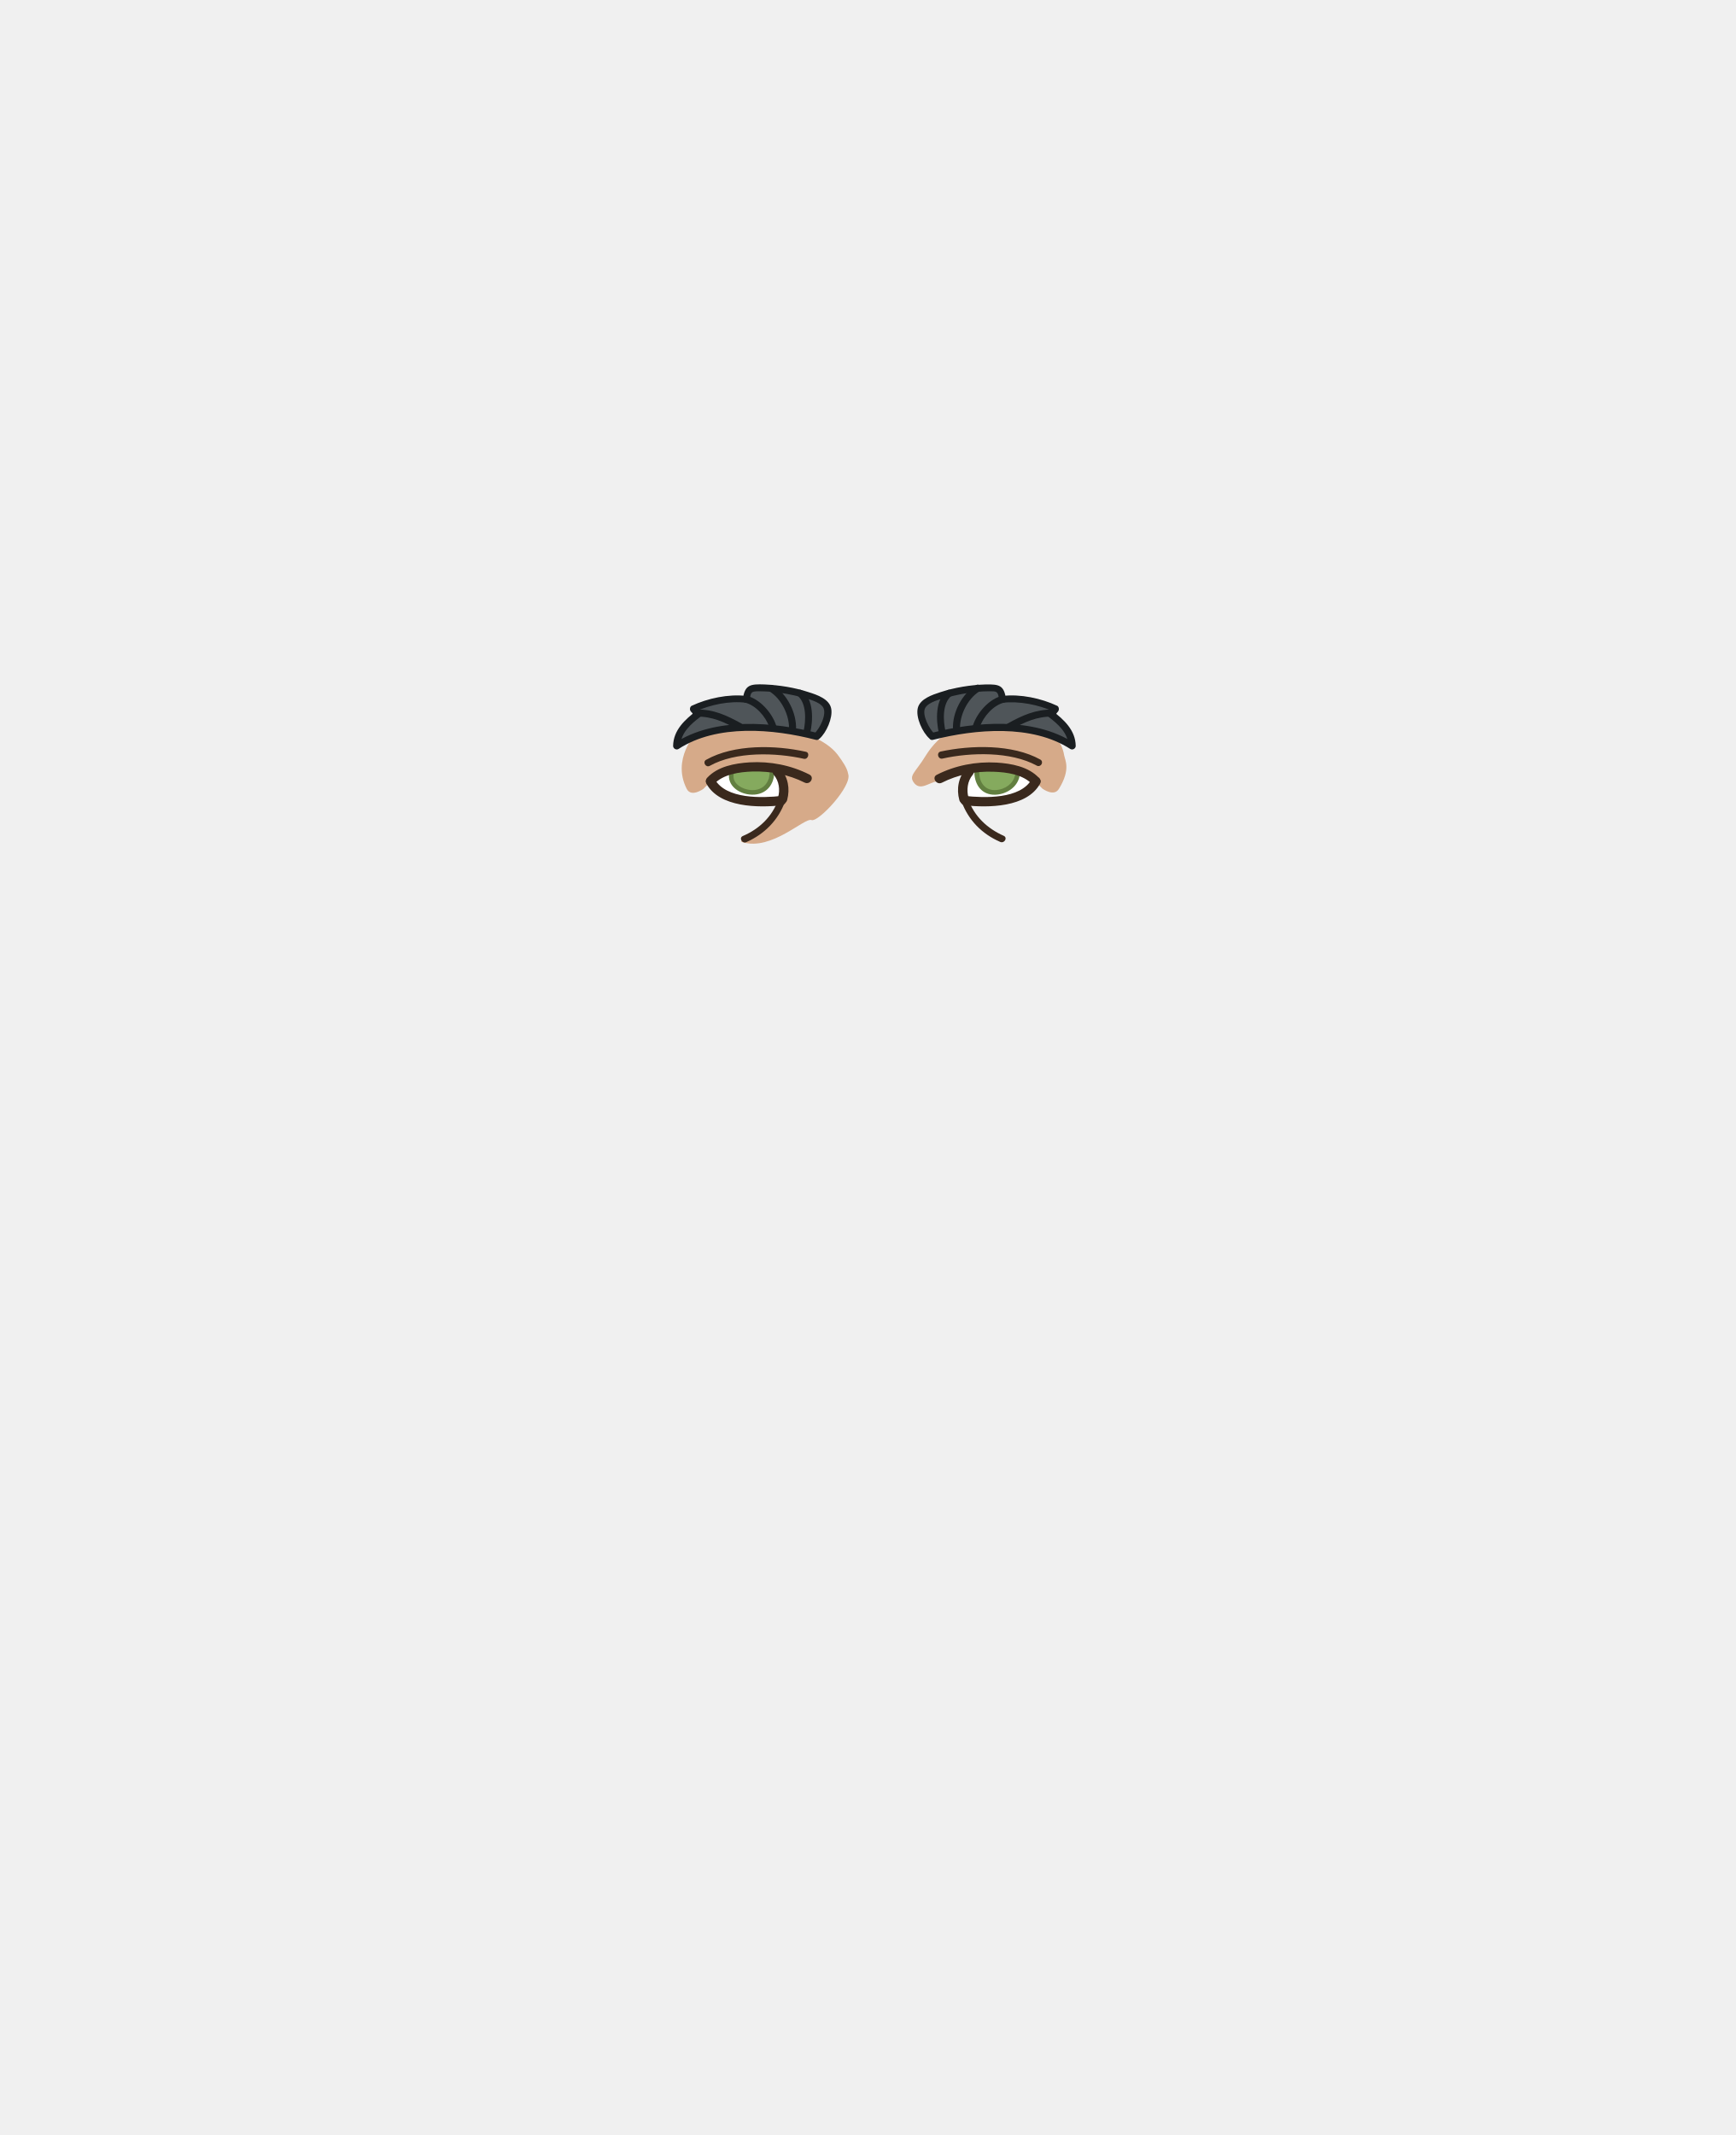
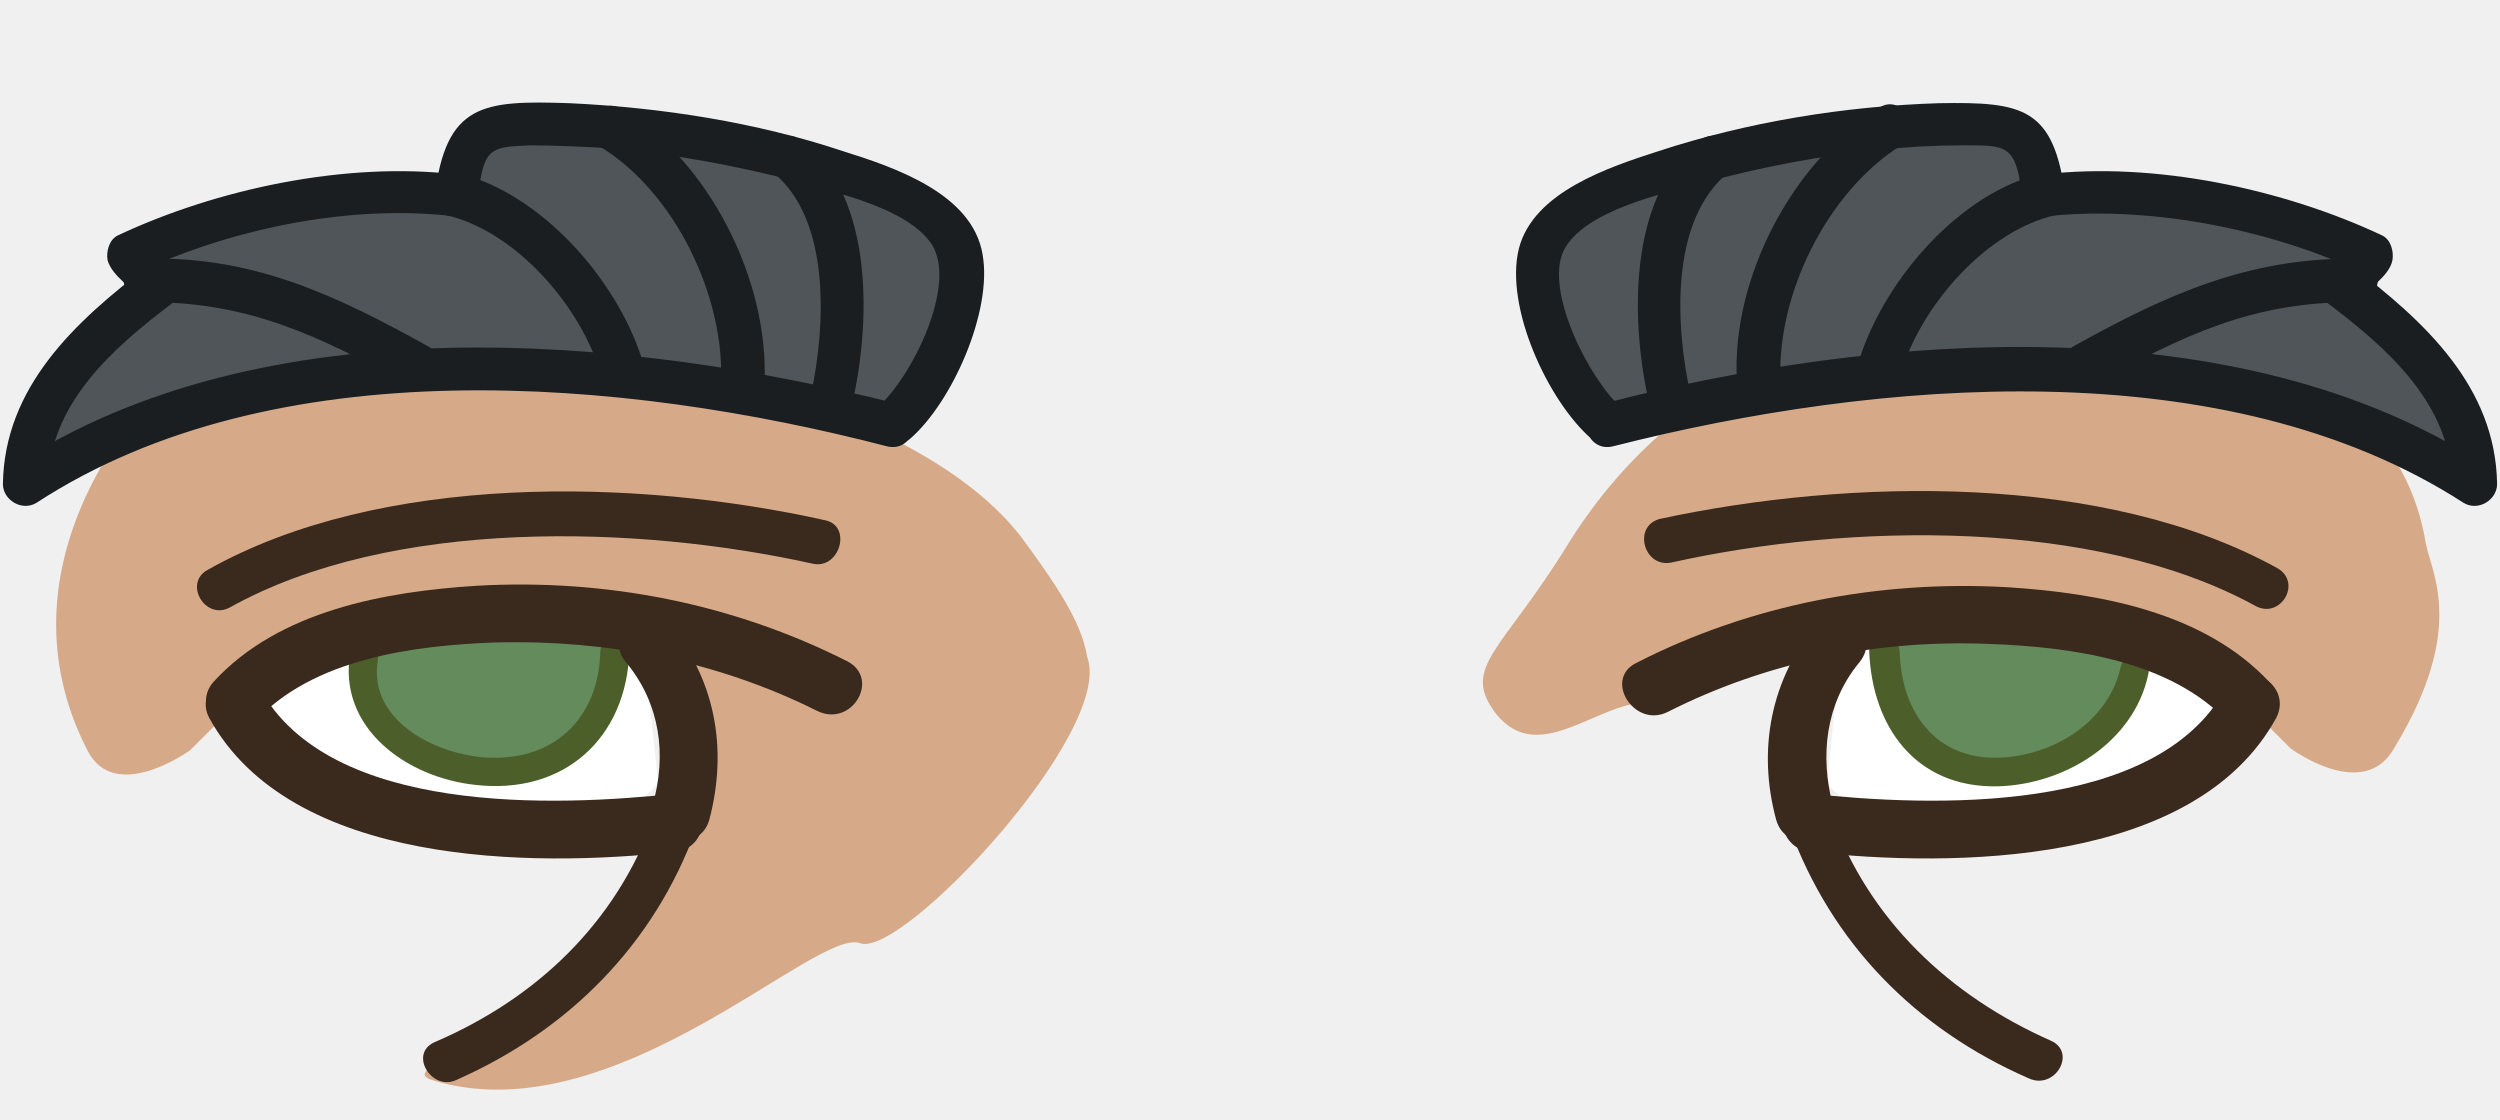
- <svg xmlns="http://www.w3.org/2000/svg" version="1.1" id="Layer_1" x="0px" y="0px" viewBox="0 0 739.6 909.9" style="enable-background:new 0 0 739.6 909.9;" xml:space="preserve">
+ <svg xmlns="http://www.w3.org/2000/svg" version="1.1" id="Layer_1" x="0px" y="0px" viewBox="0 0 172 77" style="enable-background:new 0 0 172 77;" xml:space="preserve">
  <style type="text/css">
- 	.st0{fill-rule:evenodd;clip-rule:evenodd;fill:#D6AA89;}
- 	.st1{fill-rule:evenodd;clip-rule:evenodd;fill:#FFFFFF;}
- 	.st2{fill-rule:evenodd;clip-rule:evenodd;fill:#85AA5E;}
- 	.st3{fill:#627F40;}
+ 	.st0{fill:#D6AA89;}
+ 	.st1{fill:#FFFFFF;}
+ 	.st2{fill:#648B5C;}
+ 	.st3{fill:#4C5F2B;}
	.st4{fill:#3A291D;}
	.st5{fill:#4F5559;}
	.st6{fill:#1A1E21;}
</style>
  <g>
    <g>
-       <path class="st0" d="M453.6,322c-1.2-7.2-5.9-9.4-5.9-9.4l-7.1-2.4l-8.3-1.2l-9.4-1.2l-7.1,1.2l-10.6,2.4c0,0-5.8,2.9-10.6,10.6    c-4.6,7.5-7.5,8.5-4.9,11.8c2.7,3.2,6.2-0.2,9.5-0.8c3.3-0.6,16.6-6.3,16.6-6.3h10.7l11.9,3.5l5.9,5.9c0,0,5,3.7,7.1,0    C456.4,327.9,454,324.1,453.6,322z" />
+       <path class="st0" d="M166.9,37.4c-1.2-7.2-5.9-9.4-5.9-9.4l-7.1-2.4l-8.3-1.2l-9.4-1.2l-7.1,1.2l-10.6,2.4c0,0-5.8,2.9-10.6,10.6    c-4.6,7.5-7.5,8.5-4.9,11.8c2.7,3.2,6.2-0.2,9.5-0.8s16.6-6.3,16.6-6.3h10.7l11.9,3.5l5.9,5.9c0,0,5,3.7,7.1,0    C169.7,43.3,167.3,39.5,166.9,37.4z" />
    </g>
    <g>
      <g>
-         <polygon class="st1" points="439.5,329.1 431.2,327.9 413.5,327.9 412.4,338.5 414.7,340.9 423,342.1 432.4,340.9 438.3,338.5      441.8,332.6    " />
+         <polygon class="st1" points="152.8,44.5 144.5,43.3 126.8,43.3 125.7,53.9 128,56.3 136.3,57.5 145.7,56.3 151.6,53.9 155.1,48         " />
      </g>
      <g>
-         <polygon class="st2" points="432.4,326.7 421.8,327.9 415.9,327.9 417.1,335 423,338.5 428.9,337.3 433.6,331.5    " />
+         <polygon class="st2" points="145.7,42.1 135.1,43.3 129.2,43.3 130.4,50.4 136.3,53.9 142.2,52.7 146.9,46.9    " />
      </g>
      <g>
        <g>
-           <path class="st3" d="M415.3,329.4c0.2,5.2,3.2,9.4,8.8,9.3c4.6-0.1,9.4-3,10.4-7.7c0.3-1.3-1.6-1.8-1.9-0.5      c-0.8,3.6-4.3,5.9-7.9,6.2c-4.6,0.4-7.2-2.9-7.3-7.3C417.3,328.1,415.3,328.1,415.3,329.4L415.3,329.4z" />
+           <path class="st3" d="M128.6,44.8c0.2,5.2,3.2,9.4,8.8,9.3c4.6-0.1,9.4-3,10.4-7.7c0.3-1.3-1.6-1.8-1.9-0.5      c-0.8,3.6-4.3,5.9-7.9,6.2c-4.6,0.4-7.2-2.9-7.3-7.3C130.6,43.5,128.6,43.5,128.6,44.8L128.6,44.8z" />
        </g>
        <g>
-           <path class="st4" d="M401.4,333.6c6.9-3.5,14.5-5,22.1-4.7c5.6,0.2,12.6,1.1,16.6,5.5c1.7,1.9,4.6-0.9,2.8-2.8      c-4.5-4.9-11.8-6.2-18.1-6.6c-8.8-0.5-17.7,1.2-25.5,5.2C397,331.3,399.1,334.7,401.4,333.6L401.4,333.6z" />
+           <path class="st4" d="M114.7,49c6.9-3.5,14.5-5,22.1-4.7c5.6,0.2,12.6,1.1,16.6,5.5c1.7,1.9,4.6-0.9,2.8-2.8      c-4.5-4.9-11.8-6.2-18.1-6.6c-8.8-0.5-17.7,1.2-25.5,5.2C110.3,46.7,112.4,50.1,114.7,49L114.7,49z" />
        </g>
        <g>
-           <path class="st4" d="M412.8,340c-0.9-3.4-0.5-7,1.8-9.8c1.7-2-1.2-4.8-2.8-2.8c-3.3,3.9-4.2,8.8-2.9,13.6      C409.6,343.5,413.4,342.5,412.8,340L412.8,340z" />
+           <path class="st4" d="M126.1,55.4c-0.9-3.4-0.5-7,1.8-9.8c1.7-2-1.2-4.8-2.8-2.8c-3.3,3.9-4.2,8.8-2.9,13.6      C122.9,58.9,126.7,57.9,126.1,55.4L126.1,55.4z" />
        </g>
        <g>
-           <path class="st4" d="M411.2,343.2c9.9,1.1,26.5,1,32.1-9.2c1.2-2.3-2.2-4.3-3.5-2c-4.8,8.7-20.3,8.1-28.6,7.2      C408.6,338.9,408.7,342.9,411.2,343.2L411.2,343.2z" />
+           <path class="st4" d="M124.5,58.6c9.9,1.1,26.5,1,32.1-9.2c1.2-2.3-2.2-4.3-3.5-2c-4.8,8.7-20.3,8.1-28.6,7.2      C121.9,54.3,122,58.3,124.5,58.6L124.5,58.6z" />
        </g>
        <g>
-           <path class="st4" d="M409.8,341.5c2.9,8,8.7,13.9,16.5,17.3c1.8,0.8,3.3-1.8,1.5-2.6c-7-3.1-12.5-8.3-15.1-15.5      C412,338.9,409.1,339.7,409.8,341.5L409.8,341.5z" />
+           <path class="st4" d="M123.1,56.9c2.9,8,8.7,13.9,16.5,17.3c1.8,0.8,3.3-1.8,1.5-2.6c-7-3.1-12.5-8.3-15.1-15.5      C125.3,54.3,122.4,55.1,123.1,56.9L123.1,56.9z" />
        </g>
      </g>
      <g>
-         <path class="st4" d="M401.7,323.3c12.1-2.7,29.1-3.1,40.2,3c1.7,0.9,3.2-1.6,1.5-2.6c-11.9-6.6-29.5-6.2-42.5-3.4     C399,320.8,399.8,323.7,401.7,323.3L401.7,323.3z" />
+         <path class="st4" d="M115,38.7c12.1-2.7,29.1-3.1,40.2,3c1.7,0.9,3.2-1.6,1.5-2.6c-11.9-6.6-29.5-6.2-42.5-3.4     C112.3,36.2,113.1,39.1,115,38.7L115,38.7z" />
      </g>
    </g>
    <g>
-       <path class="st0" d="M361.5,329.8c-0.4-2.5-2.3-5.2-4.5-8.2c-5.5-7.2-17.9-10.2-17.9-10.2l-10.6-2.4l-7.1-1.2L312,309l-8.3,1.2    l-7.1,2.4c0,0-10.4,10.9-3.9,23.6c1.9,3.8,7.1,0,7.1,0l5.9-5.9l11.9-3.5h10.7c0,0,1.4,0.8,3.4,1.9h0c0,0,2.7,9.2,1.2,13.7    c-4.4,12.7-19.9,15.4-16.5,16.5c12.5,3.9,26.5-10.6,29.5-9.4C348.8,350.5,363.4,334.9,361.5,329.8z" />
+       <path class="st0" d="M74.8,45.2c-0.4-2.5-2.3-5.2-4.5-8.2c-5.5-7.2-17.9-10.2-17.9-10.2l-10.6-2.4l-7.1-1.2l-9.4,1.2L17,25.6    L9.9,28c0,0-10.4,10.9-3.9,23.6c1.9,3.8,7.1,0,7.1,0l5.9-5.9l11.9-3.5h10.7c0,0,1.4,0.8,3.4,1.9l0,0c0,0,2.7,9.2,1.2,13.7    c-4.4,12.7-19.9,15.4-16.5,16.5c12.5,3.9,26.5-10.6,29.5-9.4C62.1,65.9,76.7,50.3,74.8,45.2z" />
    </g>
    <g>
      <g>
-         <polygon class="st1" points="330.8,327.9 313.1,327.9 304.9,329.1 302.5,332.6 306.1,338.5 312,340.9 321.4,342.1 329.6,340.9      332,338.5    " />
+         <polygon class="st1" points="44.1,43.3 26.4,43.3 18.2,44.5 15.8,48 19.4,53.9 25.3,56.3 34.7,57.5 42.9,56.3 45.3,53.9    " />
      </g>
      <g>
-         <polygon class="st2" points="322.6,327.9 312,326.7 310.8,331.5 315.5,337.3 321.4,338.5 327.3,335 328.5,327.9    " />
+         <polygon class="st2" points="35.9,43.3 25.3,42.1 24.1,46.9 28.8,52.7 34.7,53.9 40.6,50.4 41.8,43.3    " />
      </g>
      <g>
        <g>
-           <path class="st3" d="M328,329.4c-0.1,4.7-3.3,7.7-8.1,7.3c-3.4-0.3-7.9-2.6-7.2-6.7c0.2-1.3-1.7-1.8-1.9-0.5      c-0.9,5.2,3.9,8.6,8.6,9.1c6.1,0.7,10.4-3.2,10.6-9.2C330.1,328.1,328.1,328.1,328,329.4L328,329.4z" />
+           <path class="st3" d="M41.3,44.8c-0.1,4.7-3.3,7.7-8.1,7.3c-3.4-0.3-7.9-2.6-7.2-6.7c0.2-1.3-1.7-1.8-1.9-0.5      c-0.9,5.2,3.9,8.6,8.6,9.1c6.1,0.7,10.4-3.2,10.6-9.2C43.4,43.5,41.4,43.5,41.3,44.8L41.3,44.8z" />
        </g>
        <g>
-           <path class="st4" d="M345,330.1c-7.9-4-16.7-5.7-25.5-5.2c-6.3,0.4-13.6,1.7-18.1,6.6c-1.7,1.9,1.1,4.7,2.8,2.8      c4-4.4,11-5.3,16.6-5.5c7.7-0.2,15.3,1.3,22.1,4.7C345.3,334.7,347.3,331.3,345,330.1L345,330.1z" />
+           <path class="st4" d="M58.3,45.5c-7.9-4-16.7-5.7-25.5-5.2c-6.3,0.4-13.6,1.7-18.1,6.6c-1.7,1.9,1.1,4.7,2.8,2.8      c4-4.4,11-5.3,16.6-5.5c7.7-0.2,15.3,1.3,22.1,4.7C58.6,50.1,60.6,46.7,58.3,45.5L58.3,45.5z" />
        </g>
        <g>
-           <path class="st4" d="M335.5,341c1.3-4.9,0.4-9.8-2.9-13.6c-1.7-2-4.5,0.9-2.8,2.8c2.3,2.8,2.8,6.3,1.8,9.8      C330.9,342.5,334.8,343.5,335.5,341L335.5,341z" />
+           <path class="st4" d="M48.8,56.4c1.3-4.9,0.4-9.8-2.9-13.6c-1.7-2-4.5,0.9-2.8,2.8c2.3,2.8,2.8,6.3,1.8,9.8      C44.2,57.9,48.1,58.9,48.8,56.4L48.8,56.4z" />
        </g>
        <g>
-           <path class="st4" d="M333.2,339.2c-8.3,0.9-23.8,1.5-28.6-7.2c-1.2-2.3-4.7-0.2-3.5,2c5.6,10.2,22.2,10.3,32.1,9.2      C335.7,342.9,335.7,338.9,333.2,339.2L333.2,339.2z" />
+           <path class="st4" d="M46.5,54.6c-8.3,0.9-23.8,1.5-28.6-7.2c-1.2-2.3-4.7-0.2-3.5,2c5.6,10.2,22.2,10.3,32.1,9.2      C49,58.3,49,54.3,46.5,54.6L46.5,54.6z" />
        </g>
        <g>
-           <path class="st4" d="M331.7,340.8c-2.6,7.3-8.1,12.5-15.1,15.5c-1.8,0.8-0.2,3.4,1.5,2.6c7.7-3.4,13.6-9.3,16.5-17.3      C335.3,339.7,332.4,338.9,331.7,340.8L331.7,340.8z" />
+           <path class="st4" d="M45,56.2c-2.6,7.3-8.1,12.5-15.1,15.5c-1.8,0.8-0.2,3.4,1.5,2.6C39.1,70.9,45,65,47.9,57      C48.6,55.1,45.7,54.3,45,56.2L45,56.2z" />
        </g>
      </g>
      <g>
-         <path class="st4" d="M343.5,320.4c-13-2.9-30.6-3.3-42.5,3.4c-1.7,0.9-0.2,3.5,1.5,2.6c11.1-6.2,28.1-5.7,40.2-3     C344.5,323.7,345.3,320.8,343.5,320.4L343.5,320.4z" />
+         <path class="st4" d="M56.8,35.8c-13-2.9-30.6-3.3-42.5,3.4c-1.7,0.9-0.2,3.5,1.5,2.6c11.1-6.2,28.1-5.7,40.2-3     C57.8,39.1,58.6,36.2,56.8,35.8L56.8,35.8z" />
      </g>
    </g>
    <g>
-       <path class="st5" d="M456.3,316.9c-8.1-5-18.4-7.5-30.8-7.5c-8.7,0-18.5,1.3-28.2,3.8c-2.5-2.2-5-8-4.2-11    c0.7-2.8,5.2-4.3,8.2-5.3c4.8-1.6,10-2.6,15.4-3l0.2,0c1.2-0.1,2.3-0.2,3.2-0.2c0.6,0,1.1,0,1.6,0c3.6,0,4.3,0.4,4.9,3.2l0.4,1.7    l1.8-0.1c0.8-0.1,1.7-0.1,2.5-0.1c5.7,0,12.4,1.5,17.8,4c-0.1,0.1-0.1,0.1-0.2,0.2l-0.6,0.5l-0.1,0.8c0,0-0.3,1.3-0.3,1.3l0.9,0.8    C452.3,308.6,455.8,312.1,456.3,316.9z" />
-       <path class="st5" d="M289.1,316.9c8.1-5,18.4-7.5,30.8-7.5c8.7,0,18.5,1.3,28.2,3.8c2.5-2.2,5-8,4.2-11c-0.7-2.8-5.2-4.3-8.2-5.3    c-4.8-1.6-10-2.6-15.4-3l-0.2,0c-1.2-0.1-2.3-0.2-3.2-0.2c-0.6,0-1.1,0-1.6,0c-3.6,0-4.3,0.4-4.9,3.2l-0.4,1.7l-1.8-0.1    c-0.8-0.1-1.7-0.1-2.5-0.1c-5.7,0-12.4,1.5-17.8,4c0.1,0.1,0.1,0.1,0.2,0.2l0.6,0.5l0.1,0.8c0,0,0.3,1.3,0.3,1.3l-0.9,0.8    C293.1,308.6,289.6,312.1,289.1,316.9z" />
-     </g>
-     <g>
      <g>
-         <g>
-           <path class="st6" d="M398.3,312.7c-2.2-1.9-5.4-8.1-4-10.9c1.4-2.7,6.8-3.9,9.5-4.6c4-1.1,8.2-1.9,12.3-2.3      c1.9-0.2,3.7-0.3,5.6-0.3c3,0,3.7-0.1,4.1,3.4c0.1,0.7,0.6,1.6,1.5,1.5c7-0.8,15.4,0.8,21.8,3.8c-0.2-0.6-0.5-1.1-0.7-1.7      c0.3-1.2-1.4,1.1-1.8,1.5c-0.7,0.8-0.5,1.8,0.3,2.4c4.1,3.1,8.4,6.9,8.5,12.4c0.8-0.4,1.5-0.9,2.3-1.3      c-17.1-11.1-42-9.1-60.8-4.2c-1.9,0.5-1.1,3.4,0.8,2.9c18.1-4.6,42.1-6.7,58.5,3.9c1,0.6,2.3-0.2,2.3-1.3c-0.1-6.7-5-11.2-10-15      c0.1,0.8,0.2,1.6,0.3,2.4c0.7-0.7,2.3-1.7,2.5-2.8c0.1-0.6-0.1-1.4-0.7-1.7c-6.8-3.2-15.7-5.1-23.3-4.2c0.5,0.5,1,1,1.5,1.5      c-0.8-6.1-2.9-6.5-8.7-6.4c-6.5,0.2-13.2,1.3-19.3,3.3c-3.4,1.1-8.6,2.8-9.6,6.7c-1,4,2,10.5,5,13.1      C397.6,316.1,399.7,314,398.3,312.7z" />
-         </g>
-         <g>
-           <path class="st6" d="M403,311.7c-1-4.5-1.5-12,2.7-15.3c1.5-1.2-0.6-3.3-2.1-2.1c-5,3.9-4.7,12.7-3.4,18.2      C400.5,314.4,403.4,313.6,403,311.7L403,311.7z" />
-         </g>
-         <g>
-           <path class="st6" d="M409.2,310.9c-0.3-6,3.2-13.1,8.3-16.3c1.6-1,0.1-3.6-1.5-2.6c-6,3.7-10.2,11.8-9.8,18.8      C406.3,312.8,409.3,312.8,409.2,310.9L409.2,310.9z" />
-         </g>
-         <g>
-           <path class="st6" d="M417.6,309.9c1.5-4.5,5.8-9.4,10.5-10.5c1.9-0.4,1.1-3.3-0.8-2.9c-5.7,1.3-10.8,7.2-12.6,12.6      C414.1,310.9,417,311.7,417.6,309.9L417.6,309.9z" />
-         </g>
-         <g>
-           <path class="st6" d="M430.9,311c5.9-3.3,10.9-5.7,17.9-5.6c-0.5-0.5-1-1-1.5-1.5c0.2-0.3,0.3-0.6,0.5-0.9      c-1.6,1-0.1,3.6,1.5,2.6c0.7-0.4,0.9-0.9,1-1.7c0.1-0.8-0.7-1.5-1.5-1.5c-7.4-0.1-13.1,2.5-19.4,6      C427.7,309.3,429.2,311.9,430.9,311L430.9,311z" />
-         </g>
+         <path class="st5" d="M169.6,32.3c-8.1-5-18.4-7.5-30.8-7.5c-8.7,0-18.5,1.3-28.2,3.8c-2.5-2.2-5-8-4.2-11     c0.7-2.8,5.2-4.3,8.2-5.3c4.8-1.6,10-2.6,15.4-3h0.2c1.2-0.1,2.3-0.2,3.2-0.2c0.6,0,1.1,0,1.6,0c3.6,0,4.3,0.4,4.9,3.2l0.4,1.7     l1.8-0.1c0.8-0.1,1.7-0.1,2.5-0.1c5.7,0,12.4,1.5,17.8,4c-0.1,0.1-0.1,0.1-0.2,0.2l-0.6,0.5l-0.1,0.8l-0.3,1.3l0.9,0.8     C165.6,24,169.1,27.5,169.6,32.3z" />
+         <path class="st5" d="M2.4,32.3c8.1-5,18.4-7.5,30.8-7.5c8.7,0,18.5,1.3,28.2,3.8c2.5-2.2,5-8,4.2-11c-0.7-2.8-5.2-4.3-8.2-5.3     c-4.8-1.6-10-2.6-15.4-3h-0.2c-1.2-0.1-2.3-0.2-3.2-0.2c-0.6,0-1.1,0-1.6,0c-3.6,0-4.3,0.4-4.9,3.2L31.7,14l-1.8-0.1     c-0.8-0.1-1.7-0.1-2.5-0.1c-5.7,0-12.4,1.5-17.8,4c0.1,0.1,0.1,0.1,0.2,0.2l0.6,0.5l0.1,0.8l0.3,1.3l-0.9,0.8     C6.4,24,2.9,27.5,2.4,32.3z" />
      </g>
      <g>
        <g>
-           <path class="st6" d="M349.3,314.8c2.9-2.5,5.7-8.8,5-12.7c-0.7-4.2-6.1-6-9.6-7.1c-6-2-12.5-3-18.8-3.3c-6-0.2-8.5,0-9.3,6.4      c0.5-0.5,1-1,1.5-1.5c-7.6-0.9-16.5,1-23.3,4.2c-0.6,0.3-0.8,1.1-0.7,1.7c0.3,1.1,1.8,2,2.5,2.8c0.1-0.8,0.2-1.6,0.3-2.4      c-5,3.8-9.9,8.3-10,15c0,1.1,1.3,1.9,2.3,1.3c16.4-10.7,40.4-8.6,58.5-3.9c1.9,0.5,2.7-2.4,0.8-2.9c-18.9-4.8-43.7-6.9-60.8,4.2      c0.8,0.4,1.5,0.9,2.3,1.3c0.1-5.5,4.4-9.3,8.5-12.4c0.8-0.6,1-1.6,0.3-2.4c-0.4-0.4-2-2.6-1.8-1.5c-0.2,0.6-0.5,1.1-0.7,1.7      c6.4-3,14.7-4.7,21.8-3.8c0.9,0.1,1.4-0.8,1.5-1.5c0.4-3.2,0.8-3.3,3.6-3.4c1.8,0,3.7,0.1,5.5,0.2c4.3,0.4,8.7,1.2,12.9,2.3      c2.7,0.8,7.5,1.8,9.2,4.3c1.8,2.8-1.4,9.2-3.7,11.2C345.7,314,347.8,316.1,349.3,314.8z" />
+           <g>
+             <path class="st6" d="M111.6,28.1c-2.2-1.9-5.4-8.1-4-10.9c1.4-2.7,6.8-3.9,9.5-4.6c4-1.1,8.2-1.9,12.3-2.3       c1.9-0.2,3.7-0.3,5.6-0.3c3,0,3.7-0.1,4.1,3.4c0.1,0.7,0.6,1.6,1.5,1.5c7-0.8,15.4,0.8,21.8,3.8c-0.2-0.6-0.5-1.1-0.7-1.7       c0.3-1.2-1.4,1.1-1.8,1.5c-0.7,0.8-0.5,1.8,0.3,2.4c4.1,3.1,8.4,6.9,8.5,12.4c0.8-0.4,1.5-0.9,2.3-1.3       c-17.1-11.1-42-9.1-60.8-4.2c-1.9,0.5-1.1,3.4,0.8,2.9c18.1-4.6,42.1-6.7,58.5,3.9c1,0.6,2.3-0.2,2.3-1.3       c-0.1-6.7-5-11.2-10-15c0.1,0.8,0.2,1.6,0.3,2.4c0.7-0.7,2.3-1.7,2.5-2.8c0.1-0.6-0.1-1.4-0.7-1.7c-6.8-3.2-15.7-5.1-23.3-4.2       c0.5,0.5,1,1,1.5,1.5c-0.8-6.1-2.9-6.5-8.7-6.4c-6.5,0.2-13.2,1.3-19.3,3.3c-3.4,1.1-8.6,2.8-9.6,6.7c-1,4,2,10.5,5,13.1       C110.9,31.5,113,29.4,111.6,28.1z" />
+           </g>
+           <g>
+             <path class="st6" d="M116.3,27.1c-1-4.5-1.5-12,2.7-15.3c1.5-1.2-0.6-3.3-2.1-2.1c-5,3.9-4.7,12.7-3.4,18.2       C113.8,29.8,116.7,29,116.3,27.1L116.3,27.1z" />
+           </g>
+           <g>
+             <path class="st6" d="M122.5,26.3c-0.3-6,3.2-13.1,8.3-16.3c1.6-1,0.1-3.6-1.5-2.6c-6,3.7-10.2,11.8-9.8,18.8       C119.6,28.2,122.6,28.2,122.5,26.3L122.5,26.3z" />
+           </g>
+           <g>
+             <path class="st6" d="M130.9,25.3c1.5-4.5,5.8-9.4,10.5-10.5c1.9-0.4,1.1-3.3-0.8-2.9c-5.7,1.3-10.8,7.2-12.6,12.6       C127.4,26.3,130.3,27.1,130.9,25.3L130.9,25.3z" />
+           </g>
+           <g>
+             <path class="st6" d="M144.2,26.4c5.9-3.3,10.9-5.7,17.9-5.6c-0.5-0.5-1-1-1.5-1.5c0.2-0.3,0.3-0.6,0.5-0.9       c-1.6,1-0.1,3.6,1.5,2.6c0.7-0.4,0.9-0.9,1-1.7c0.1-0.8-0.7-1.5-1.5-1.5c-7.4-0.1-13.1,2.5-19.4,6       C141,24.7,142.5,27.3,144.2,26.4L144.2,26.4z" />
+           </g>
        </g>
        <g>
-           <path class="st6" d="M345.3,312.5c1.3-5.5,1.6-14.3-3.4-18.2c-1.5-1.2-3.6,0.9-2.1,2.1c4.1,3.2,3.7,10.7,2.7,15.3      C342,313.6,344.9,314.4,345.3,312.5L345.3,312.5z" />
-         </g>
-         <g>
-           <path class="st6" d="M339.3,310.9c0.3-7-3.8-15.2-9.8-18.8c-1.7-1-3.2,1.6-1.5,2.6c5.1,3.1,8.6,10.3,8.3,16.3      C336.2,312.8,339.2,312.8,339.3,310.9L339.3,310.9z" />
-         </g>
-         <g>
-           <path class="st6" d="M330.8,309.1c-1.8-5.4-6.9-11.2-12.6-12.6c-1.9-0.4-2.7,2.5-0.8,2.9c4.7,1.1,9,6,10.5,10.5      C328.5,311.7,331.4,310.9,330.8,309.1L330.8,309.1z" />
-         </g>
-         <g>
-           <path class="st6" d="M316.1,308.4c-6.3-3.5-12-6.2-19.4-6c-0.8,0-1.6,0.7-1.5,1.5c0.1,0.8,0.3,1.2,1,1.7c1.6,1,3.1-1.6,1.5-2.6      c0.2,0.3,0.3,0.6,0.5,0.9c-0.5,0.5-1,1-1.5,1.5c6.9-0.1,12,2.3,17.9,5.6C316.3,311.9,317.8,309.3,316.1,308.4L316.1,308.4z" />
+           <g>
+             <path class="st6" d="M62.6,30.2c2.9-2.5,5.7-8.8,5-12.7c-0.7-4.2-6.1-6-9.6-7.1c-6-2-12.5-3-18.8-3.3c-6-0.2-8.5,0-9.3,6.4       c0.5-0.5,1-1,1.5-1.5c-7.6-0.9-16.5,1-23.3,4.2c-0.6,0.3-0.8,1.1-0.7,1.7c0.3,1.1,1.8,2,2.5,2.8c0.1-0.8,0.2-1.6,0.3-2.4       c-5,3.8-9.9,8.3-10,15c0,1.1,1.3,1.9,2.3,1.3C18.9,23.9,42.9,26,61,30.7c1.9,0.5,2.7-2.4,0.8-2.9C42.9,23,18.1,20.9,1,32       c0.8,0.4,1.5,0.9,2.3,1.3c0.1-5.5,4.4-9.3,8.5-12.4c0.8-0.6,1-1.6,0.3-2.4c-0.4-0.4-2-2.6-1.8-1.5c-0.2,0.6-0.5,1.1-0.7,1.7       c6.4-3,14.7-4.7,21.8-3.8c0.9,0.1,1.4-0.8,1.5-1.5c0.4-3.2,0.8-3.3,3.6-3.4c1.8,0,3.7,0.1,5.5,0.2c4.3,0.4,8.7,1.2,12.9,2.3       c2.7,0.8,7.5,1.8,9.2,4.3c1.8,2.8-1.4,9.2-3.7,11.2C59,29.4,61.1,31.5,62.6,30.2z" />
+           </g>
+           <g>
+             <path class="st6" d="M58.6,27.9c1.3-5.5,1.6-14.3-3.4-18.2c-1.5-1.2-3.6,0.9-2.1,2.1c4.1,3.2,3.7,10.7,2.7,15.3       C55.3,29,58.2,29.8,58.6,27.9L58.6,27.9z" />
+           </g>
+           <g>
+             <path class="st6" d="M52.6,26.3c0.3-7-3.8-15.2-9.8-18.8c-1.7-1-3.2,1.6-1.5,2.6c5.1,3.1,8.6,10.3,8.3,16.3       C49.5,28.2,52.5,28.2,52.6,26.3L52.6,26.3z" />
+           </g>
+           <g>
+             <path class="st6" d="M44.1,24.5c-1.8-5.4-6.9-11.2-12.6-12.6c-1.9-0.4-2.7,2.5-0.8,2.9c4.7,1.1,9,6,10.5,10.5       C41.8,27.1,44.7,26.3,44.1,24.5L44.1,24.5z" />
+           </g>
+           <g>
+             <path class="st6" d="M29.4,23.8c-6.3-3.5-12-6.2-19.4-6c-0.8,0-1.6,0.7-1.5,1.5s0.3,1.2,1,1.7c1.6,1,3.1-1.6,1.5-2.6       c0.2,0.3,0.3,0.6,0.5,0.9c-0.5,0.5-1,1-1.5,1.5c6.9-0.1,12,2.3,17.9,5.6C29.6,27.3,31.1,24.7,29.4,23.8L29.4,23.8z" />
+           </g>
        </g>
      </g>
    </g>
  </g>
</svg>
